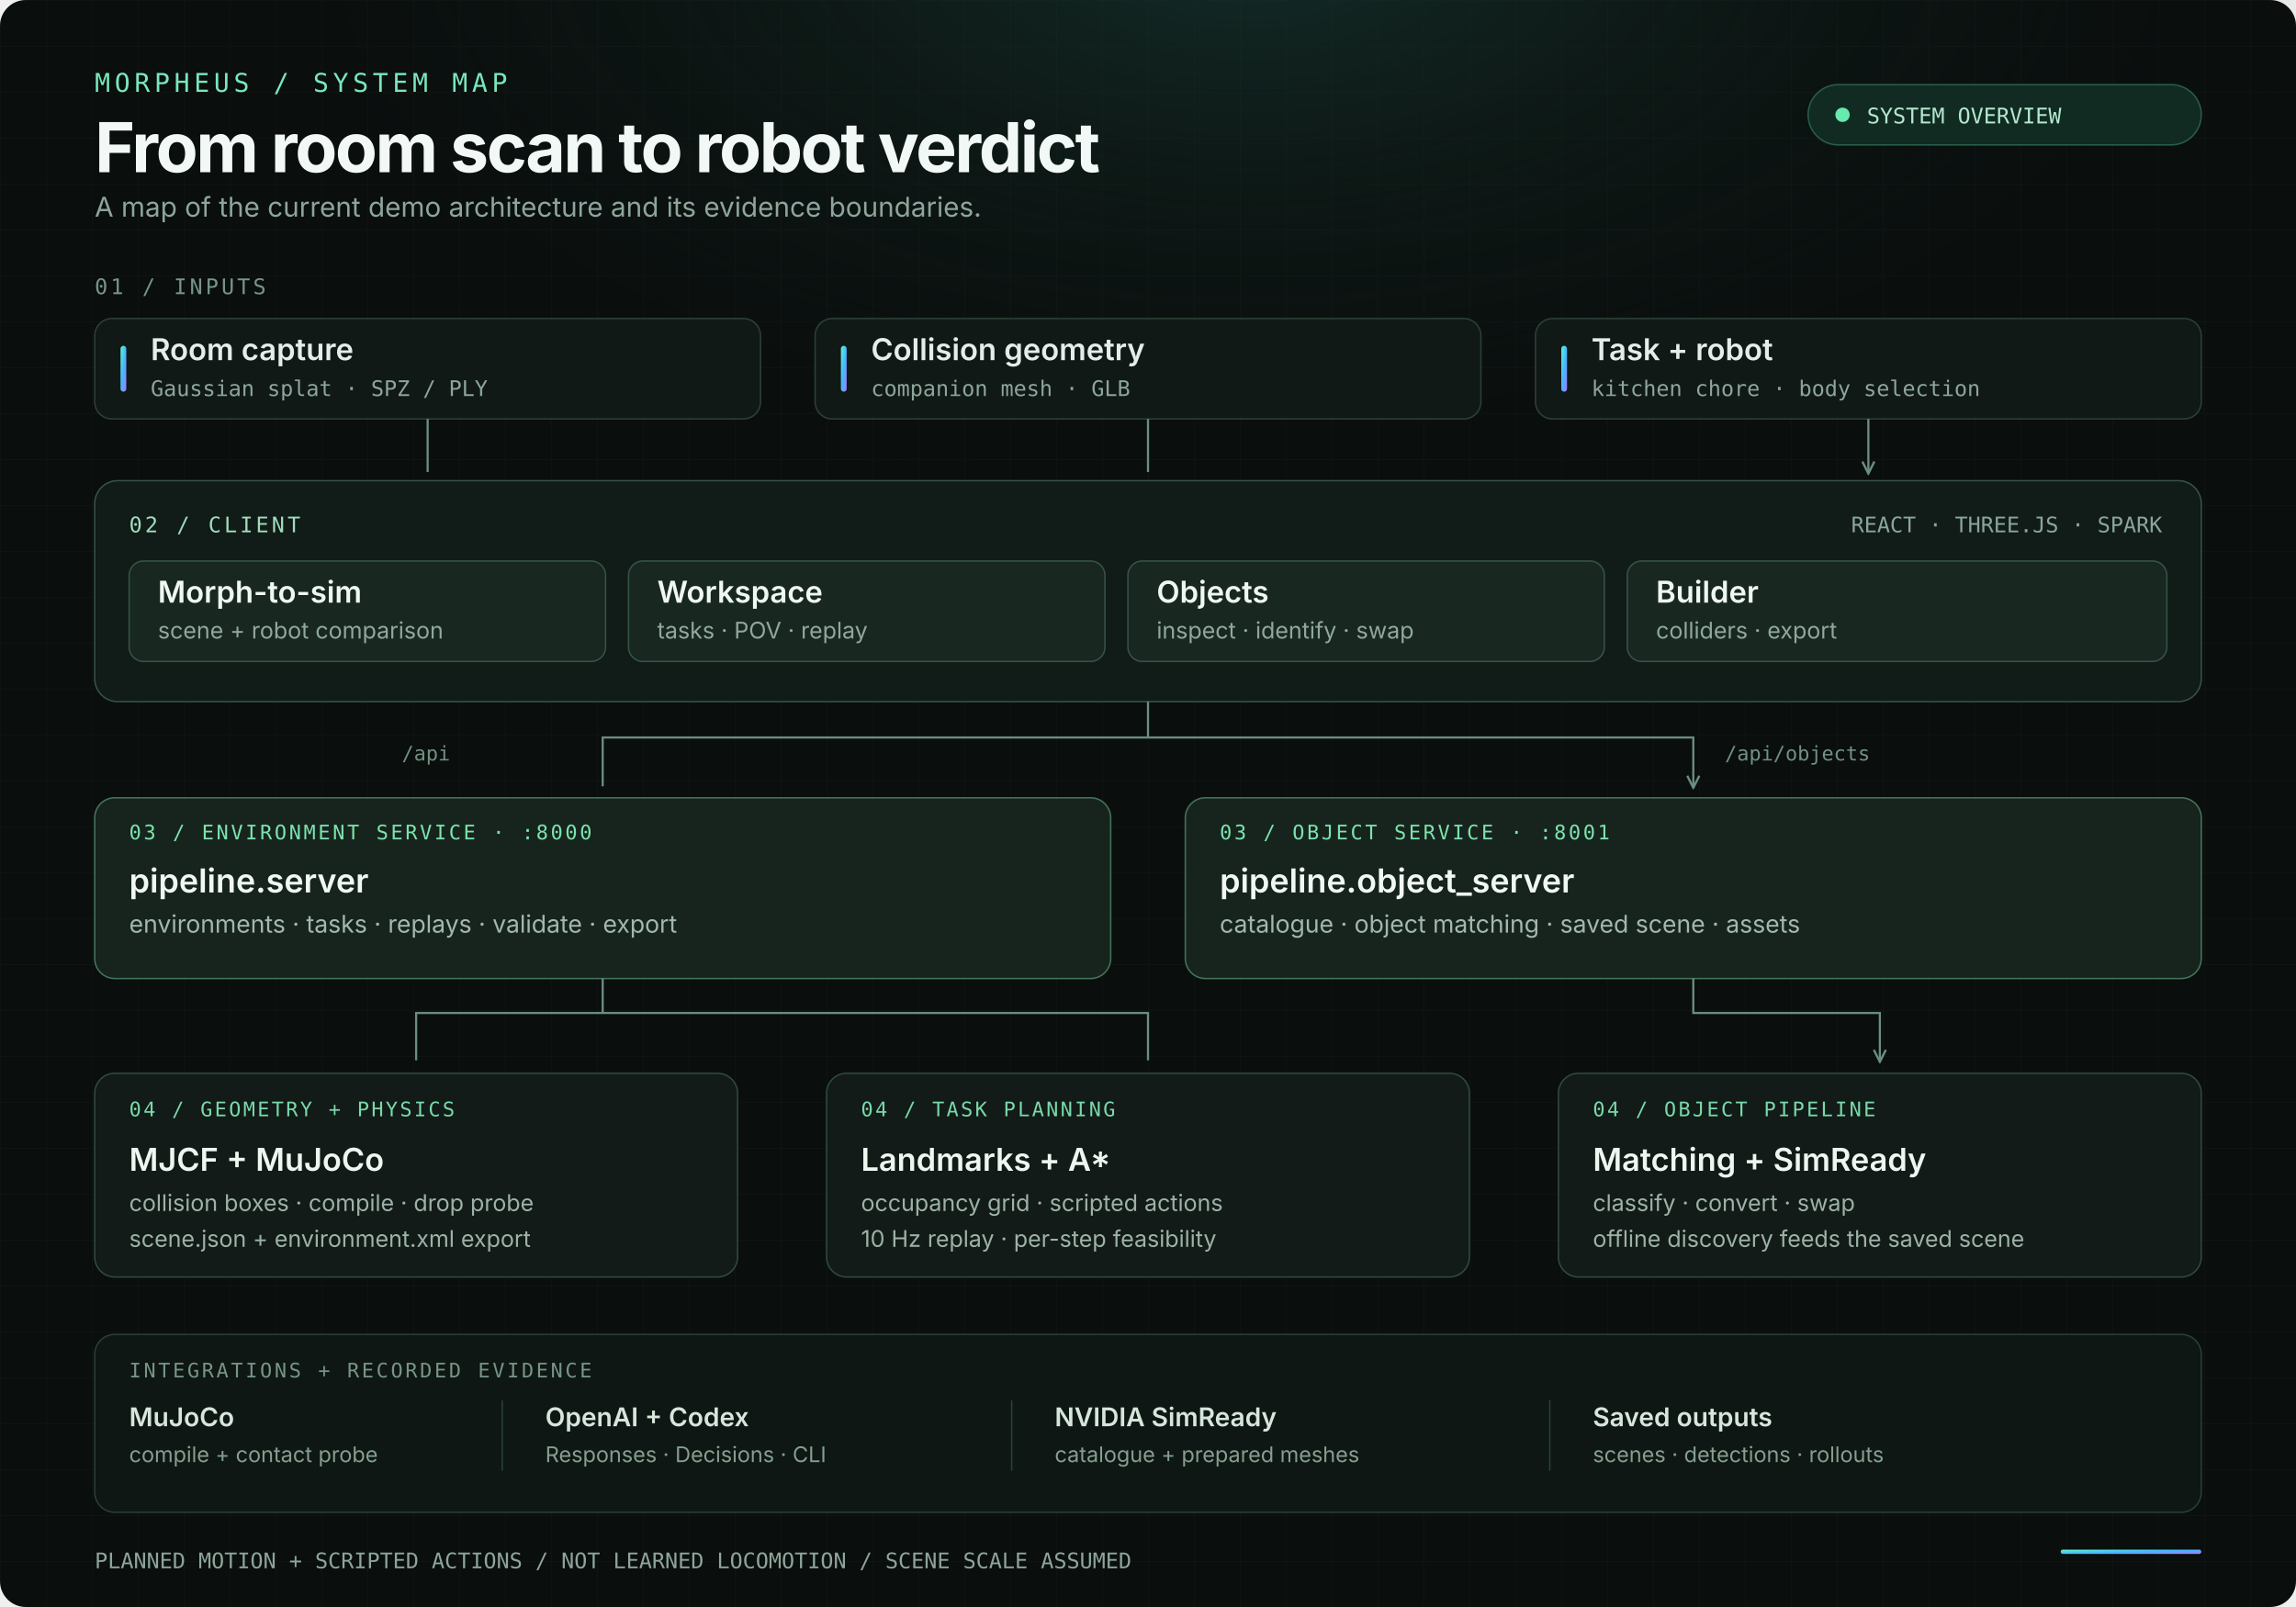
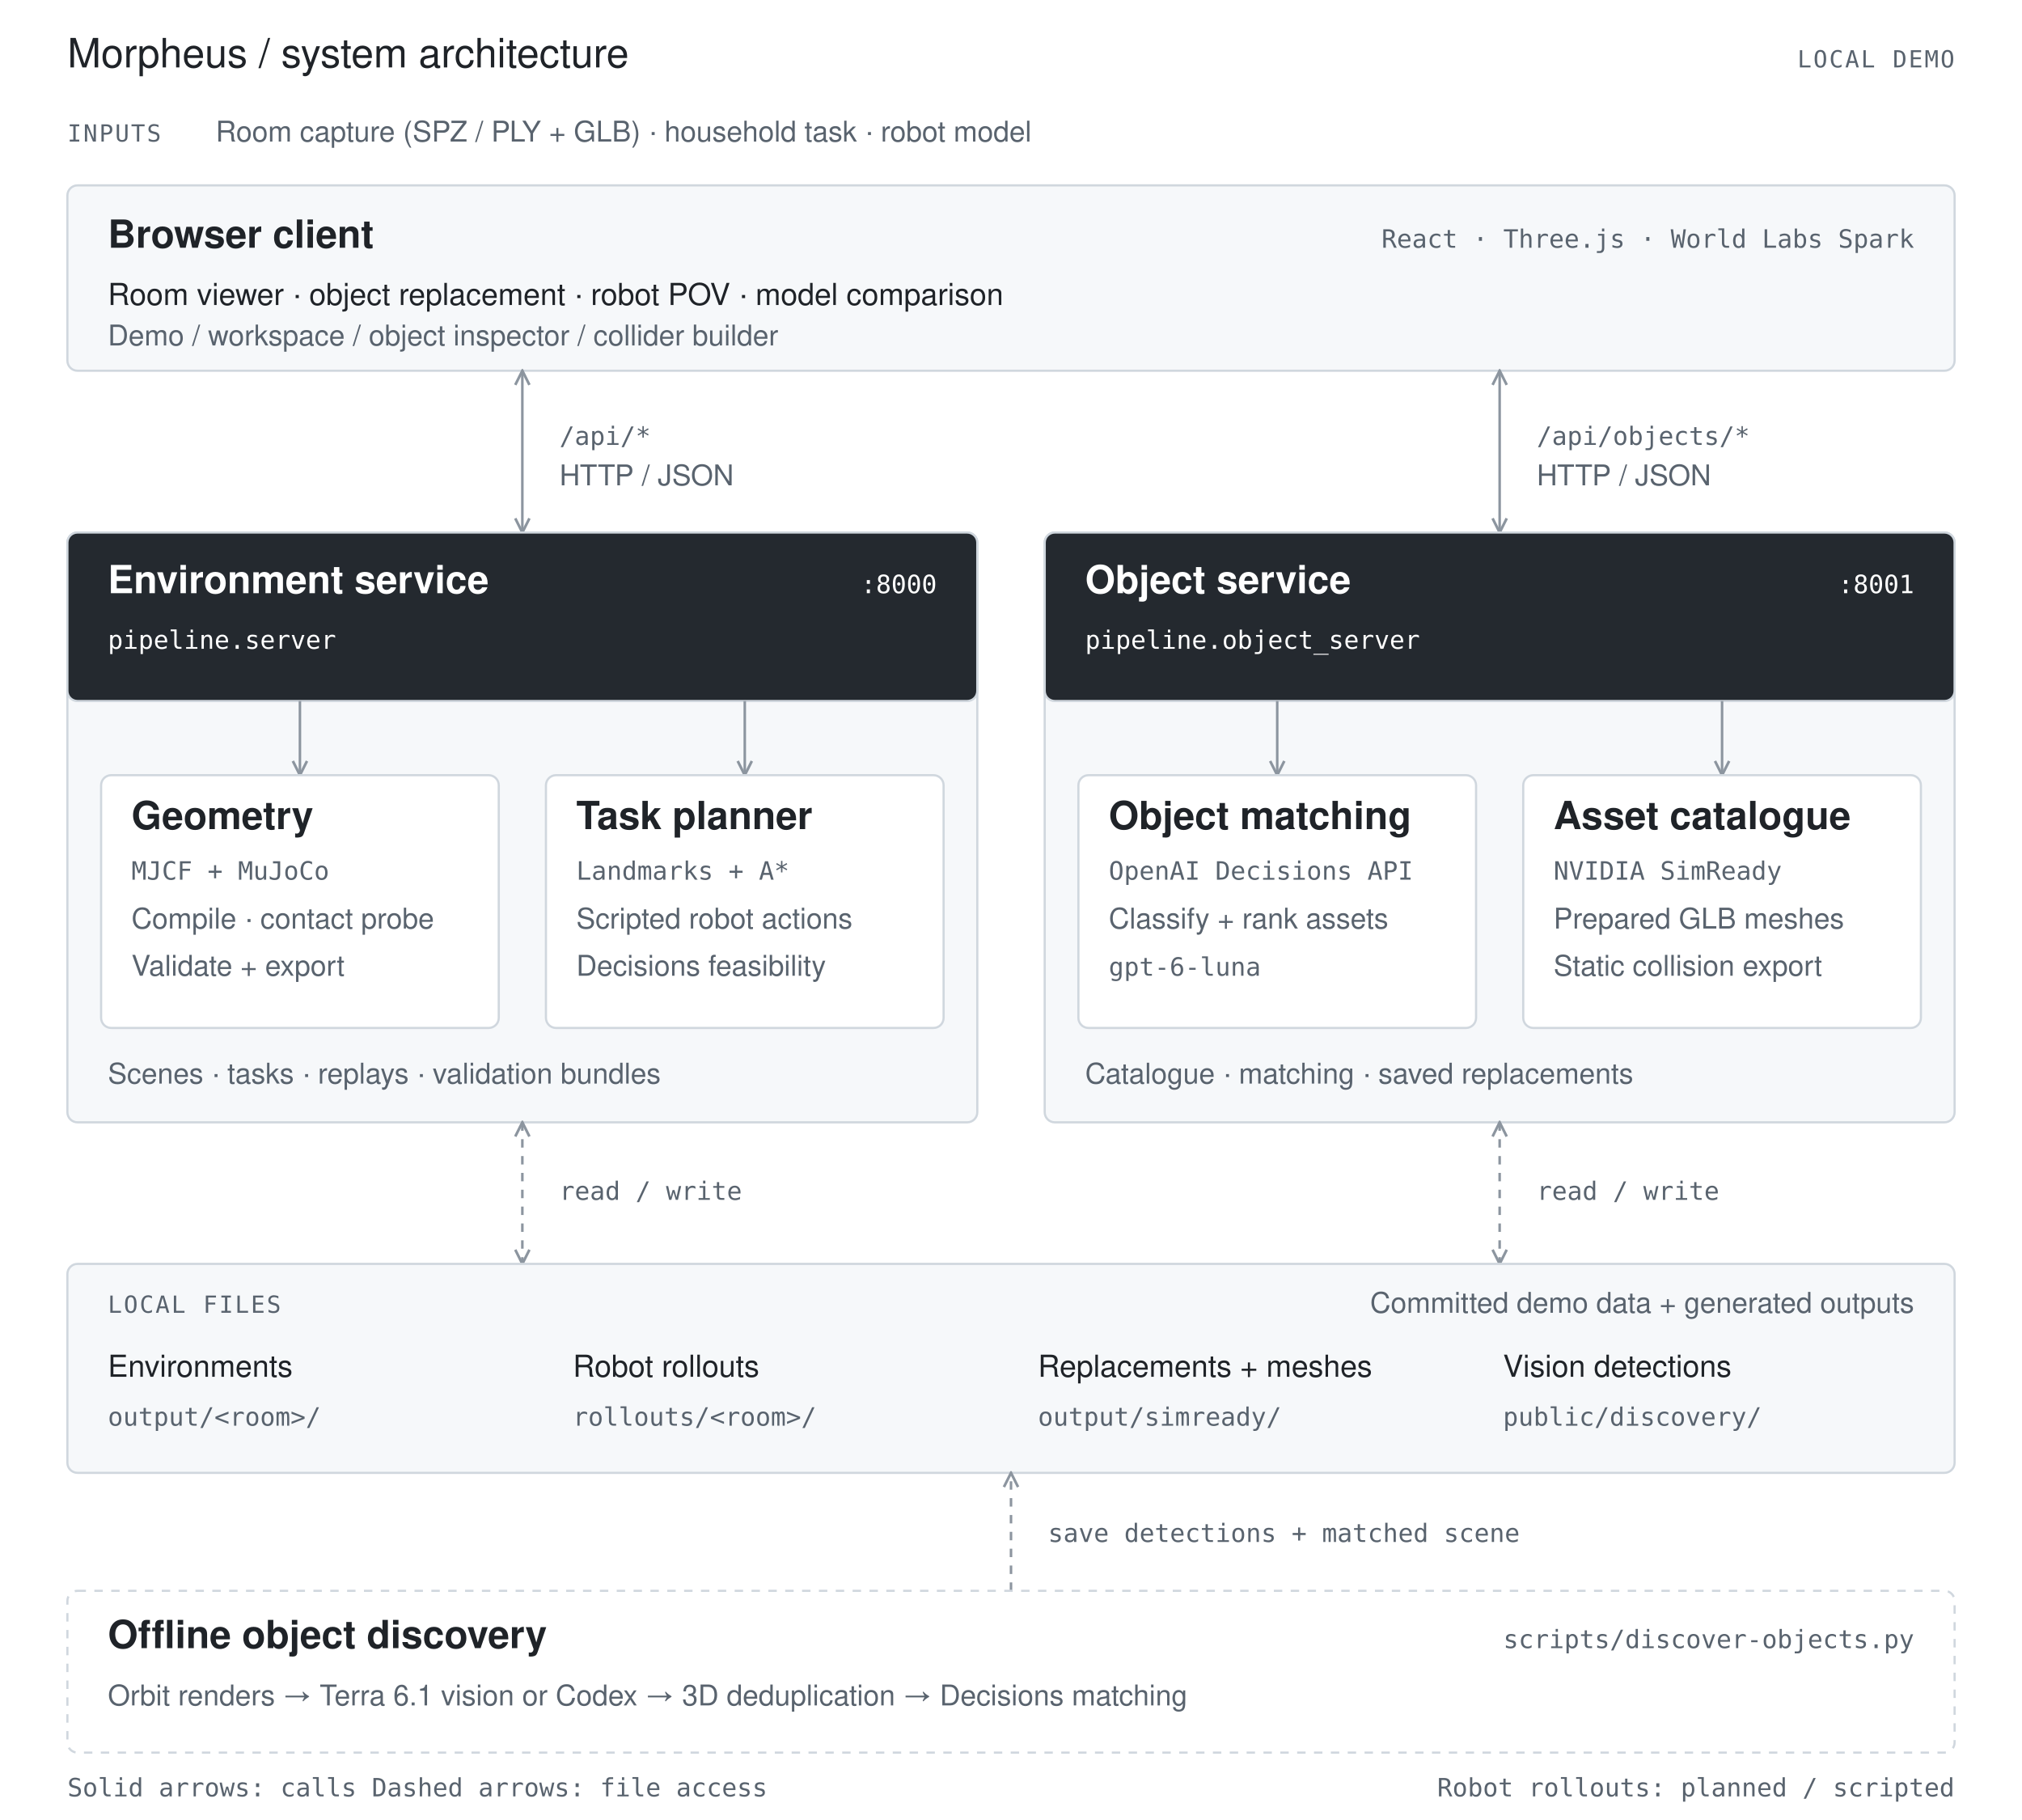
- <svg xmlns="http://www.w3.org/2000/svg" width="1600" height="1120" viewBox="0 0 1600 1120" role="img" aria-labelledby="title desc">
+ <svg xmlns="http://www.w3.org/2000/svg" width="1200" height="1080" viewBox="0 0 1200 1080" role="img" aria-labelledby="title desc">
  <defs>
-     <linearGradient id="accent" x1="0" y1="0" x2="1" y2="1">
-       <stop stop-color="#63f4cf" />
-       <stop offset=".52" stop-color="#42b8ff" />
-       <stop offset="1" stop-color="#ad78ff" />
-     </linearGradient>
-     <radialGradient id="glow">
-       <stop stop-color="#193d36" stop-opacity=".65" />
-       <stop offset="1" stop-color="#0a0e0d" stop-opacity="0" />
-     </radialGradient>
-     <pattern id="grid" width="32" height="32" patternUnits="userSpaceOnUse">
-       <path d="M32 0H0V32" fill="none" stroke="#ffffff" stroke-opacity=".025" />
-     </pattern>
-     <marker id="arrow" viewBox="0 0 10 10" refX="8" refY="5" markerWidth="7" markerHeight="7" orient="auto-start-reverse">
-       <path d="M1 1L9 5L1 9" fill="none" stroke="#6b8d81" stroke-width="1.5" />
+     <marker id="arrow" viewBox="0 0 10 10" refX="9" refY="5" markerWidth="7" markerHeight="7" orient="auto-start-reverse">
+       <path d="M1 1 L9 5 L1 9" fill="none" stroke="#8c959f" stroke-width="1.5" />
    </marker>
  </defs>
-   <rect width="1600" height="1120" rx="18" fill="#0a0e0d" />
-   <rect width="1600" height="1120" rx="18" fill="url(#grid)" />
-   <ellipse cx="870" cy="-40" rx="790" ry="400" fill="url(#glow)" />
-   <g font-family="Inter, -apple-system, BlinkMacSystemFont, 'Segoe UI', sans-serif">
-     <text x="66" y="64" fill="#79e7bc" font-family="ui-monospace, SFMono-Regular, Menlo, monospace" font-size="18" letter-spacing="3">MORPHEUS / SYSTEM MAP</text>
-     <text x="66" y="120" fill="#f2f8f5" font-size="48" font-weight="650" letter-spacing="-1.5">From room scan to robot verdict</text>
-     <text x="66" y="151" fill="#8da59a" font-size="19">A map of the current demo architecture and its evidence boundaries.</text>
-     <rect x="1260" y="59" width="274" height="42" rx="21" fill="#112b22" stroke="#275e48" />
-     <circle cx="1284" cy="80" r="5" fill="#67e9af" />
-     <text x="1301" y="86" fill="#b3e7ce" font-family="ui-monospace, Menlo, monospace" font-size="15">SYSTEM OVERVIEW</text>
-     <g font-family="ui-monospace, SFMono-Regular, Menlo, monospace" font-size="15" fill="#789487" letter-spacing="2">
-       <text x="66" y="205">01 / INPUTS</text>
-     </g>
-     <g fill="#101916" stroke="#2b4038">
-       <rect x="66" y="222" width="464" height="70" rx="12" />
-       <rect x="568" y="222" width="464" height="70" rx="12" />
-       <rect x="1070" y="222" width="464" height="70" rx="12" />
-     </g>
-     <g fill="url(#accent)">
-       <rect x="84" y="241" width="4" height="32" rx="2" />
-       <rect x="586" y="241" width="4" height="32" rx="2" />
-       <rect x="1088" y="241" width="4" height="32" rx="2" />
-     </g>
-     <g fill="#e4eee8" font-size="21" font-weight="600">
-       <text x="105" y="251">Room capture</text>
-       <text x="607" y="251">Collision geometry</text>
-       <text x="1109" y="251">Task + robot</text>
-     </g>
-     <g fill="#8da59a" font-family="ui-monospace, Menlo, monospace" font-size="15">
-       <text x="105" y="276">Gaussian splat · SPZ / PLY</text>
-       <text x="607" y="276">companion mesh · GLB</text>
-       <text x="1109" y="276">kitchen chore · body selection</text>
-     </g>
-     <path d="M298 292V329 M800 292V329 M1302 292V329" fill="none" stroke="#6b8d81" stroke-width="1.5" marker-end="url(#arrow)" />
-     <rect x="66" y="335" width="1468" height="154" rx="16" fill="#111b17" stroke="#365247" />
-     <text x="90" y="371" fill="#9eddbd" font-family="ui-monospace, Menlo, monospace" font-size="15" letter-spacing="2">02 / CLIENT</text>
-     <text x="1290" y="371" fill="#89a69a" font-family="ui-monospace, Menlo, monospace" font-size="15">REACT · THREE.JS · SPARK</text>
-     <g fill="#182720" stroke="#365348">
-       <rect x="90" y="391" width="332" height="70" rx="10" />
-       <rect x="438" y="391" width="332" height="70" rx="10" />
-       <rect x="786" y="391" width="332" height="70" rx="10" />
-       <rect x="1134" y="391" width="376" height="70" rx="10" />
-     </g>
-     <g fill="#eff7f2" font-size="21" font-weight="600">
-       <text x="110" y="420">Morph-to-sim</text>
-       <text x="458" y="420">Workspace</text>
-       <text x="806" y="420">Objects</text>
-       <text x="1154" y="420">Builder</text>
-     </g>
-     <g fill="#90a89c" font-size="16">
-       <text x="110" y="445">scene + robot comparison</text>
-       <text x="458" y="445">tasks · POV · replay</text>
-       <text x="806" y="445">inspect · identify · swap</text>
-       <text x="1154" y="445">colliders · export</text>
-     </g>
-     <path d="M800 489V514H420V548 M800 514H1180V548" fill="none" stroke="#6b8d81" stroke-width="1.5" marker-end="url(#arrow)" />
-     <text x="280" y="530" fill="#719182" font-family="ui-monospace, Menlo, monospace" font-size="14">/api</text>
-     <text x="1202" y="530" fill="#719182" font-family="ui-monospace, Menlo, monospace" font-size="14">/api/objects</text>
-     <rect x="66" y="556" width="708" height="126" rx="14" fill="#17241e" stroke="#44745b" />
-     <rect x="826" y="556" width="708" height="126" rx="14" fill="#17241e" stroke="#44745b" />
-     <g font-family="ui-monospace, Menlo, monospace" font-size="14" letter-spacing="1.7" fill="#7de4ad">
-       <text x="90" y="585">03 / ENVIRONMENT SERVICE · :8000</text>
-       <text x="850" y="585">03 / OBJECT SERVICE · :8001</text>
-     </g>
-     <g fill="#f1f8f3" font-size="23" font-weight="600">
-       <text x="90" y="622">pipeline.server</text>
-       <text x="850" y="622">pipeline.object_server</text>
-     </g>
-     <g fill="#a2b8ab" font-size="17">
-       <text x="90" y="650">environments · tasks · replays · validate · export</text>
-       <text x="850" y="650">catalogue · object matching · saved scene · assets</text>
-     </g>
-     <path d="M420 682V706H290V739 M420 706H800V739 M1180 682V706H1310V739" fill="none" stroke="#6b8d81" stroke-width="1.5" marker-end="url(#arrow)" />
-     <g fill="#121b18" stroke="#304a3e">
-       <rect x="66" y="748" width="448" height="142" rx="14" />
-       <rect x="576" y="748" width="448" height="142" rx="14" />
-       <rect x="1086" y="748" width="448" height="142" rx="14" />
-     </g>
-     <g fill="#79d9aa" font-family="ui-monospace, Menlo, monospace" font-size="14" letter-spacing="1.5">
-       <text x="90" y="778">04 / GEOMETRY + PHYSICS</text>
-       <text x="600" y="778">04 / TASK PLANNING</text>
-       <text x="1110" y="778">04 / OBJECT PIPELINE</text>
-     </g>
-     <g fill="#eef6f0" font-size="22" font-weight="600">
-       <text x="90" y="816">MJCF + MuJoCo</text>
-       <text x="600" y="816">Landmarks + A*</text>
-       <text x="1110" y="816">Matching + SimReady</text>
-     </g>
-     <g fill="#9cb2a6" font-size="16">
-       <text x="90" y="844">collision boxes · compile · drop probe</text>
-       <text x="600" y="844">occupancy grid · scripted actions</text>
-       <text x="1110" y="844">classify · convert · swap</text>
-       <text x="90" y="869">scene.json + environment.xml export</text>
-       <text x="600" y="869">10 Hz replay · per-step feasibility</text>
-       <text x="1110" y="869">offline discovery feeds the saved scene</text>
-     </g>
-     <rect x="66" y="930" width="1468" height="124" rx="14" fill="#0e1713" stroke="#293f35" />
-     <text x="90" y="960" fill="#789487" font-family="ui-monospace, Menlo, monospace" font-size="14" letter-spacing="1.7">INTEGRATIONS + RECORDED EVIDENCE</text>
-     <g fill="#d6e6dc" font-size="18" font-weight="600">
-       <text x="90" y="994">MuJoCo</text>
-       <text x="380" y="994">OpenAI + Codex</text>
-       <text x="735" y="994">NVIDIA SimReady</text>
-       <text x="1110" y="994">Saved outputs</text>
-     </g>
-     <g fill="#859e90" font-size="15">
-       <text x="90" y="1019">compile + contact probe</text>
-       <text x="380" y="1019">Responses · Decisions · CLI</text>
-       <text x="735" y="1019">catalogue + prepared meshes</text>
-       <text x="1110" y="1019">scenes · detections · rollouts</text>
-     </g>
-     <path d="M350 976V1025 M705 976V1025 M1080 976V1025" stroke="#2a4036" />
-     <text x="66" y="1093" fill="#8da59a" font-family="ui-monospace, Menlo, monospace" font-size="15">PLANNED MOTION + SCRIPTED ACTIONS  /  NOT LEARNED LOCOMOTION  /  SCENE SCALE ASSUMED</text>
-     <rect x="1436" y="1080" width="98" height="3" rx="1.5" fill="url(#accent)" />
-   </g>
+   <style>text{font-family:Helvetica Neue,Helvetica,Arial,sans-serif;fill:#1f2328;font-size:18px}.heading{font-size:23px;font-weight:600}.title{font-size:24px;font-weight:500}.meta{fill:#59636e;font-size:17px}.code{font-family:ui-monospace,SFMono-Regular,Menlo,Consolas,monospace;font-size:15px;fill:#59636e}.label{font-family:ui-monospace,SFMono-Regular,Menlo,Consolas,monospace;font-size:14px;letter-spacing:1px;fill:#59636e}.inverse{fill:#ffffff}</style>
+   <rect width="1200" height="1080" fill="#ffffff" />
+   <text x="40" y="40" class="title" text-anchor="start">Morpheus / system architecture</text>
+   <text x="1160" y="40" class="label" text-anchor="end">LOCAL DEMO</text>
+   <text x="40" y="84" class="label" text-anchor="start">INPUTS</text>
+   <text x="128" y="84" class="meta" text-anchor="start">Room capture (SPZ / PLY + GLB) · household task · robot model</text>
+   <rect x="40" y="110" width="1120" height="110" rx="6" fill="#f6f8fa" stroke="#d0d7de" stroke-width="1.3" />
+   <text x="64" y="147" class="heading" text-anchor="start">Browser client</text>
+   <text x="1136" y="147" class="code" text-anchor="end">React · Three.js · World Labs Spark</text>
+   <text x="64" y="181" class="" text-anchor="start">Room viewer · object replacement · robot POV · model comparison</text>
+   <text x="64" y="205" class="meta" text-anchor="start">Demo / workspace / object inspector / collider builder</text>
+   <path d="M310 220 V316" fill="none" stroke="#8c959f" stroke-width="1.5" stroke-linejoin="round" marker-end="url(#arrow)" marker-start="url(#arrow)" />
+   <path d="M890 220 V316" fill="none" stroke="#8c959f" stroke-width="1.5" stroke-linejoin="round" marker-end="url(#arrow)" marker-start="url(#arrow)" />
+   <text x="332" y="264" class="code" text-anchor="start">/api/*</text>
+   <text x="332" y="288" class="meta" text-anchor="start">HTTP / JSON</text>
+   <text x="912" y="264" class="code" text-anchor="start">/api/objects/*</text>
+   <text x="912" y="288" class="meta" text-anchor="start">HTTP / JSON</text>
+   <rect x="40" y="316" width="540" height="350" rx="6" fill="#f6f8fa" stroke="#d0d7de" stroke-width="1.3" />
+   <rect x="620" y="316" width="540" height="350" rx="6" fill="#f6f8fa" stroke="#d0d7de" stroke-width="1.3" />
+   <rect x="40" y="316" width="540" height="100" rx="6" fill="#24292f" stroke="#d0d7de" stroke-width="1.3" />
+   <rect x="620" y="316" width="540" height="100" rx="6" fill="#24292f" stroke="#d0d7de" stroke-width="1.3" />
+   <text x="64" y="352" class="heading inverse" text-anchor="start">Environment service</text>
+   <text x="556" y="352" class="code inverse" text-anchor="end">:8000</text>
+   <text x="64" y="385" class="code inverse" text-anchor="start">pipeline.server</text>
+   <text x="644" y="352" class="heading inverse" text-anchor="start">Object service</text>
+   <text x="1136" y="352" class="code inverse" text-anchor="end">:8001</text>
+   <text x="644" y="385" class="code inverse" text-anchor="start">pipeline.object_server</text>
+   <path d="M178 416 V460" fill="none" stroke="#8c959f" stroke-width="1.5" stroke-linejoin="round" marker-end="url(#arrow)" />
+   <path d="M442 416 V460" fill="none" stroke="#8c959f" stroke-width="1.5" stroke-linejoin="round" marker-end="url(#arrow)" />
+   <path d="M758 416 V460" fill="none" stroke="#8c959f" stroke-width="1.5" stroke-linejoin="round" marker-end="url(#arrow)" />
+   <path d="M1022 416 V460" fill="none" stroke="#8c959f" stroke-width="1.5" stroke-linejoin="round" marker-end="url(#arrow)" />
+   <rect x="60" y="460" width="236" height="150" rx="6" fill="#ffffff" stroke="#d0d7de" stroke-width="1.3" />
+   <rect x="324" y="460" width="236" height="150" rx="6" fill="#ffffff" stroke="#d0d7de" stroke-width="1.3" />
+   <rect x="640" y="460" width="236" height="150" rx="6" fill="#ffffff" stroke="#d0d7de" stroke-width="1.3" />
+   <rect x="904" y="460" width="236" height="150" rx="6" fill="#ffffff" stroke="#d0d7de" stroke-width="1.3" />
+   <text x="78" y="492" class="heading" text-anchor="start">Geometry</text>
+   <text x="78" y="522" class="code" text-anchor="start">MJCF + MuJoCo</text>
+   <text x="78" y="551" class="meta" text-anchor="start">Compile · contact probe</text>
+   <text x="78" y="579" class="meta" text-anchor="start">Validate + export</text>
+   <text x="342" y="492" class="heading" text-anchor="start">Task planner</text>
+   <text x="342" y="522" class="code" text-anchor="start">Landmarks + A*</text>
+   <text x="342" y="551" class="meta" text-anchor="start">Scripted robot actions</text>
+   <text x="342" y="579" class="meta" text-anchor="start">Decisions feasibility</text>
+   <text x="658" y="492" class="heading" text-anchor="start">Object matching</text>
+   <text x="658" y="522" class="code" text-anchor="start">OpenAI Decisions API</text>
+   <text x="658" y="551" class="meta" text-anchor="start">Classify + rank assets</text>
+   <text x="658" y="579" class="code" text-anchor="start">gpt-6-luna</text>
+   <text x="922" y="492" class="heading" text-anchor="start">Asset catalogue</text>
+   <text x="922" y="522" class="code" text-anchor="start">NVIDIA SimReady</text>
+   <text x="922" y="551" class="meta" text-anchor="start">Prepared GLB meshes</text>
+   <text x="922" y="579" class="meta" text-anchor="start">Static collision export</text>
+   <text x="64" y="643" class="meta" text-anchor="start">Scenes · tasks · replays · validation bundles</text>
+   <text x="644" y="643" class="meta" text-anchor="start">Catalogue · matching · saved replacements</text>
+   <path d="M310 666 V750" fill="none" stroke="#8c959f" stroke-width="1.5" stroke-linejoin="round" marker-end="url(#arrow)" stroke-dasharray="5 5" marker-start="url(#arrow)" />
+   <path d="M890 666 V750" fill="none" stroke="#8c959f" stroke-width="1.5" stroke-linejoin="round" marker-end="url(#arrow)" stroke-dasharray="5 5" marker-start="url(#arrow)" />
+   <text x="332" y="712" class="code" text-anchor="start">read / write</text>
+   <text x="912" y="712" class="code" text-anchor="start">read / write</text>
+   <rect x="40" y="750" width="1120" height="124" rx="6" fill="#f6f8fa" stroke="#d0d7de" stroke-width="1.3" />
+   <text x="64" y="779" class="label" text-anchor="start">LOCAL FILES</text>
+   <text x="1136" y="779" class="meta" text-anchor="end">Committed demo data + generated outputs</text>
+   <text x="64" y="817" class="" text-anchor="start">Environments</text>
+   <text x="64" y="846" class="code" text-anchor="start">output/&lt;room&gt;/</text>
+   <text x="340" y="817" class="" text-anchor="start">Robot rollouts</text>
+   <text x="340" y="846" class="code" text-anchor="start">rollouts/&lt;room&gt;/</text>
+   <text x="616" y="817" class="" text-anchor="start">Replacements + meshes</text>
+   <text x="616" y="846" class="code" text-anchor="start">output/simready/</text>
+   <text x="892" y="817" class="" text-anchor="start">Vision detections</text>
+   <text x="892" y="846" class="code" text-anchor="start">public/discovery/</text>
+   <path d="M600 944 V874" fill="none" stroke="#8c959f" stroke-width="1.5" stroke-linejoin="round" marker-end="url(#arrow)" stroke-dasharray="5 5" />
+   <text x="622" y="915" class="code" text-anchor="start">save detections + matched scene</text>
+   <rect x="40" y="944" width="1120" height="96" rx="6" fill="#ffffff" stroke="#d0d7de" stroke-width="1.3" stroke-dasharray="5 5" />
+   <text x="64" y="978" class="heading" text-anchor="start">Offline object discovery</text>
+   <text x="1136" y="978" class="code" text-anchor="end">scripts/discover-objects.py</text>
+   <text x="64" y="1012" class="meta" text-anchor="start">Orbit renders → Terra 6.1 vision or Codex → 3D deduplication → Decisions matching</text>
+   <text x="40" y="1066" class="code" text-anchor="start">Solid arrows: calls     Dashed arrows: file access</text>
+   <text x="1160" y="1066" class="code" text-anchor="end">Robot rollouts: planned / scripted</text>
</svg>
